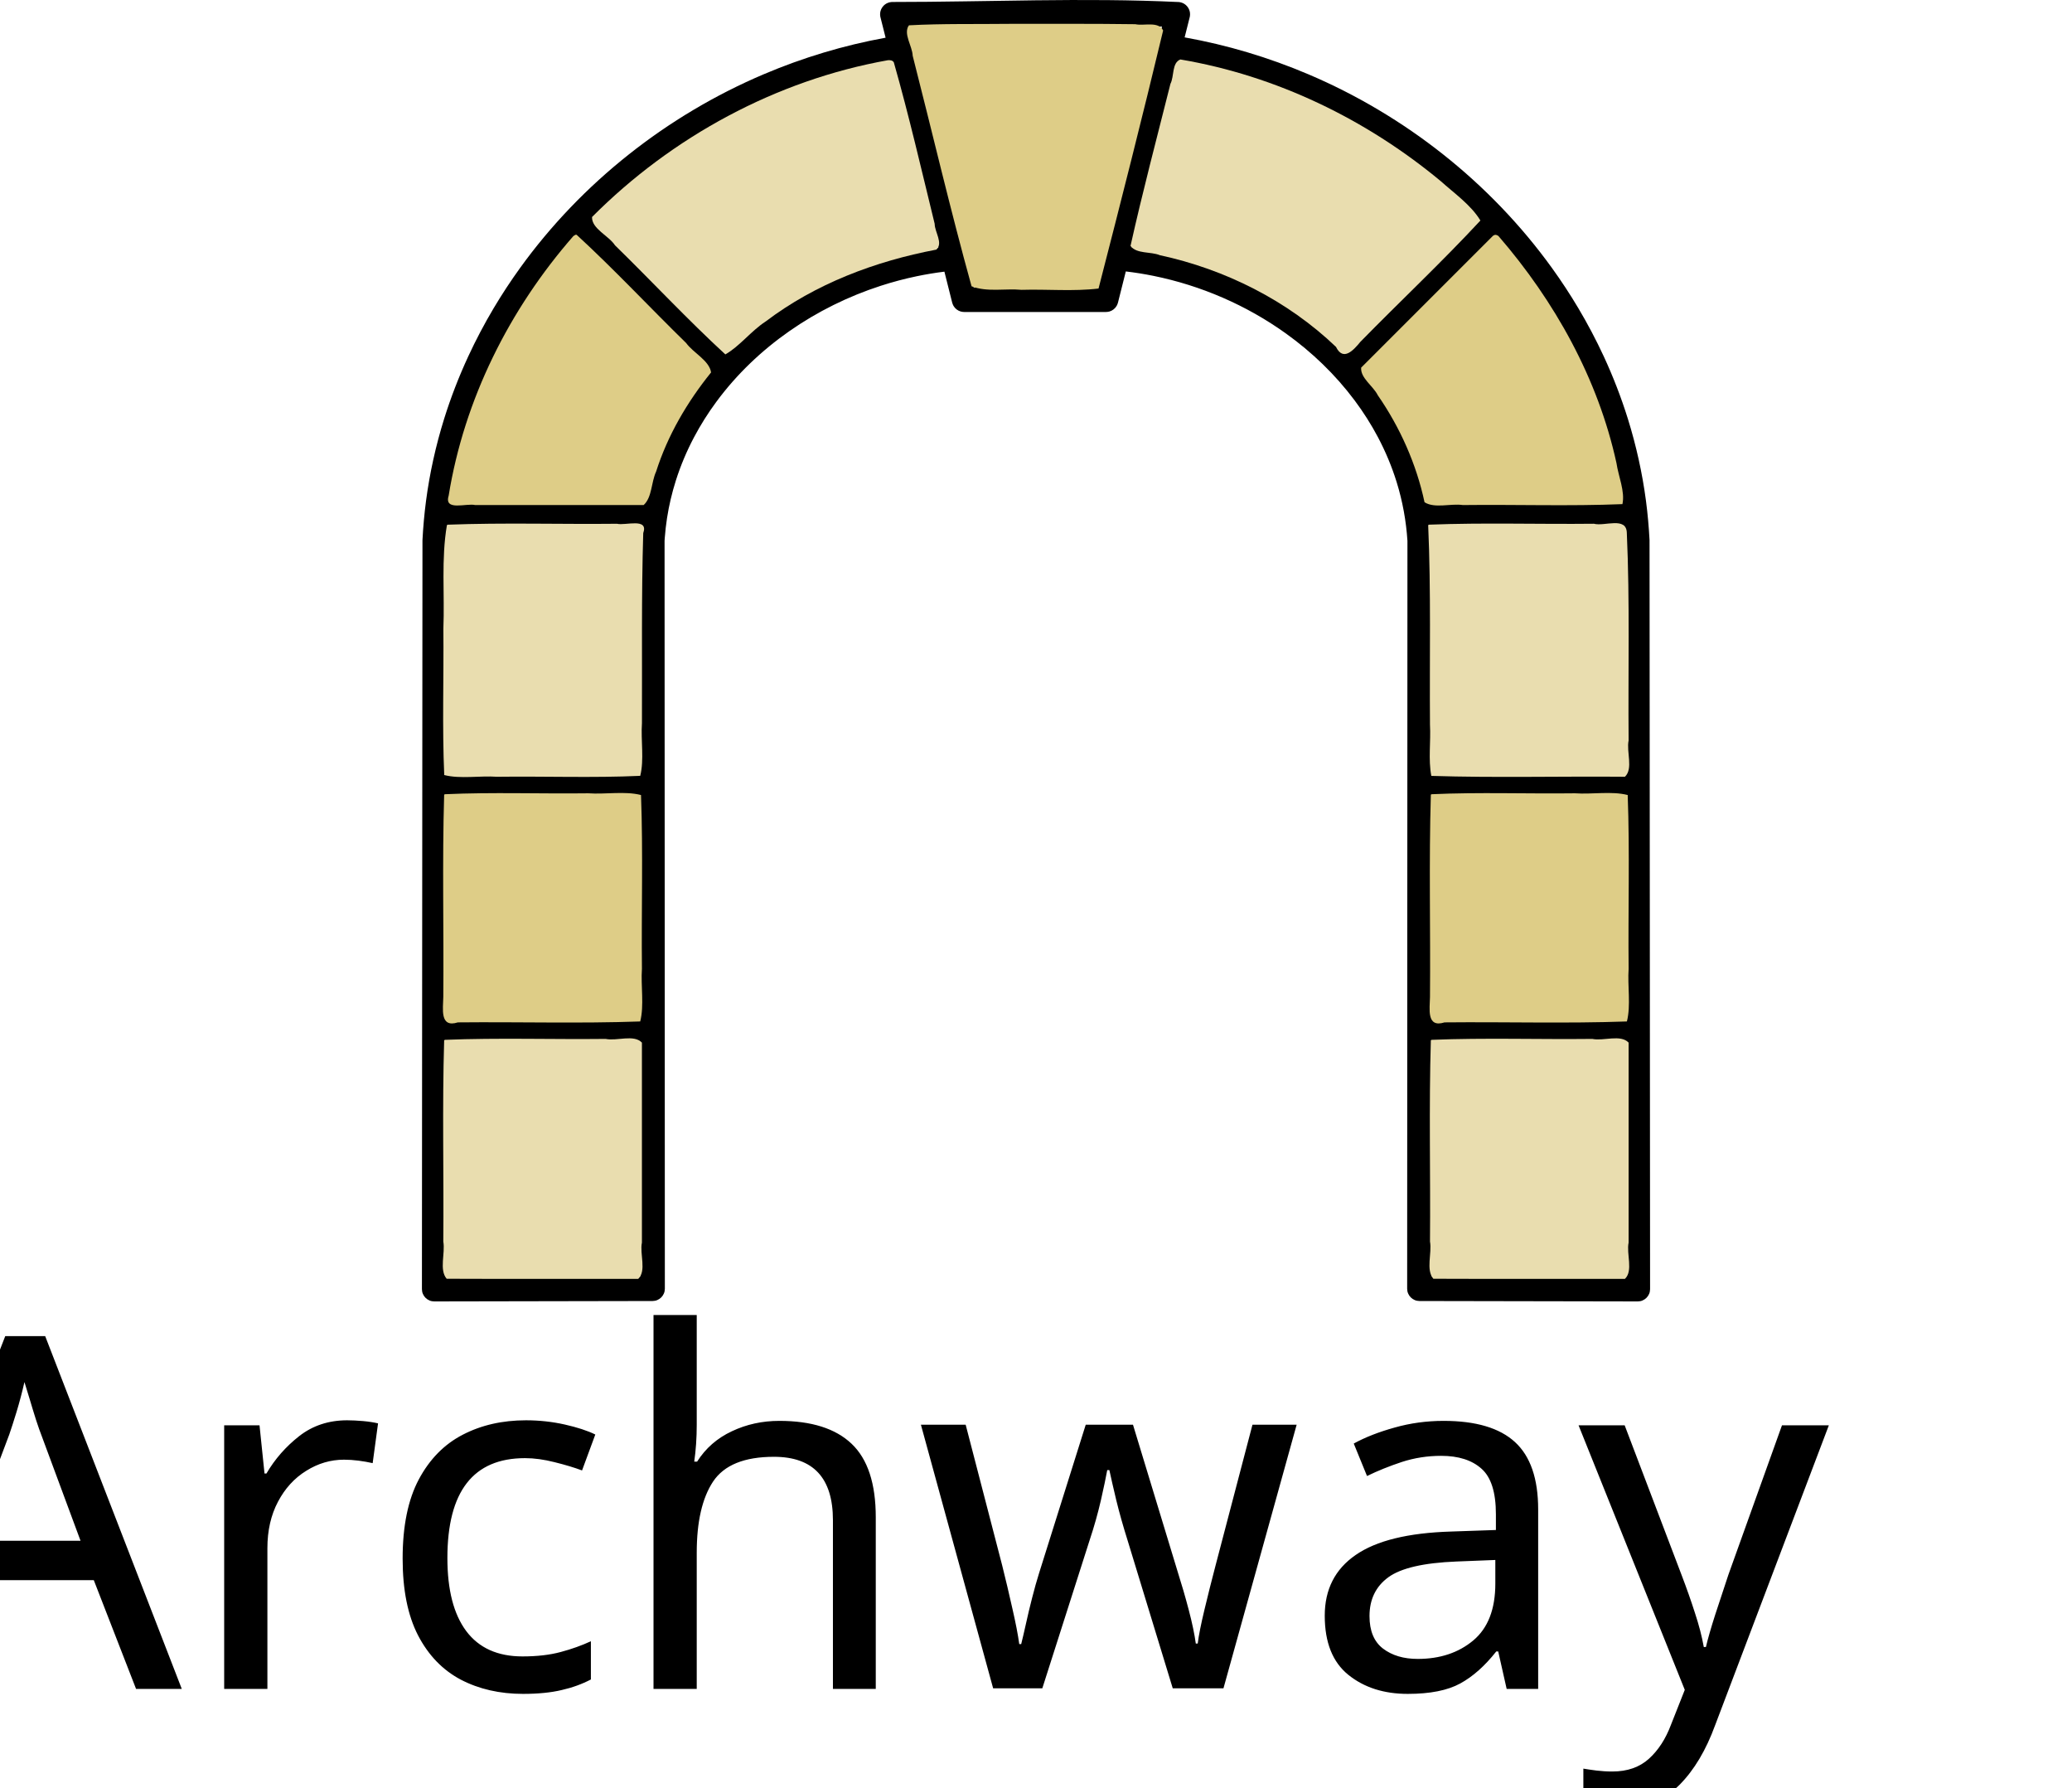
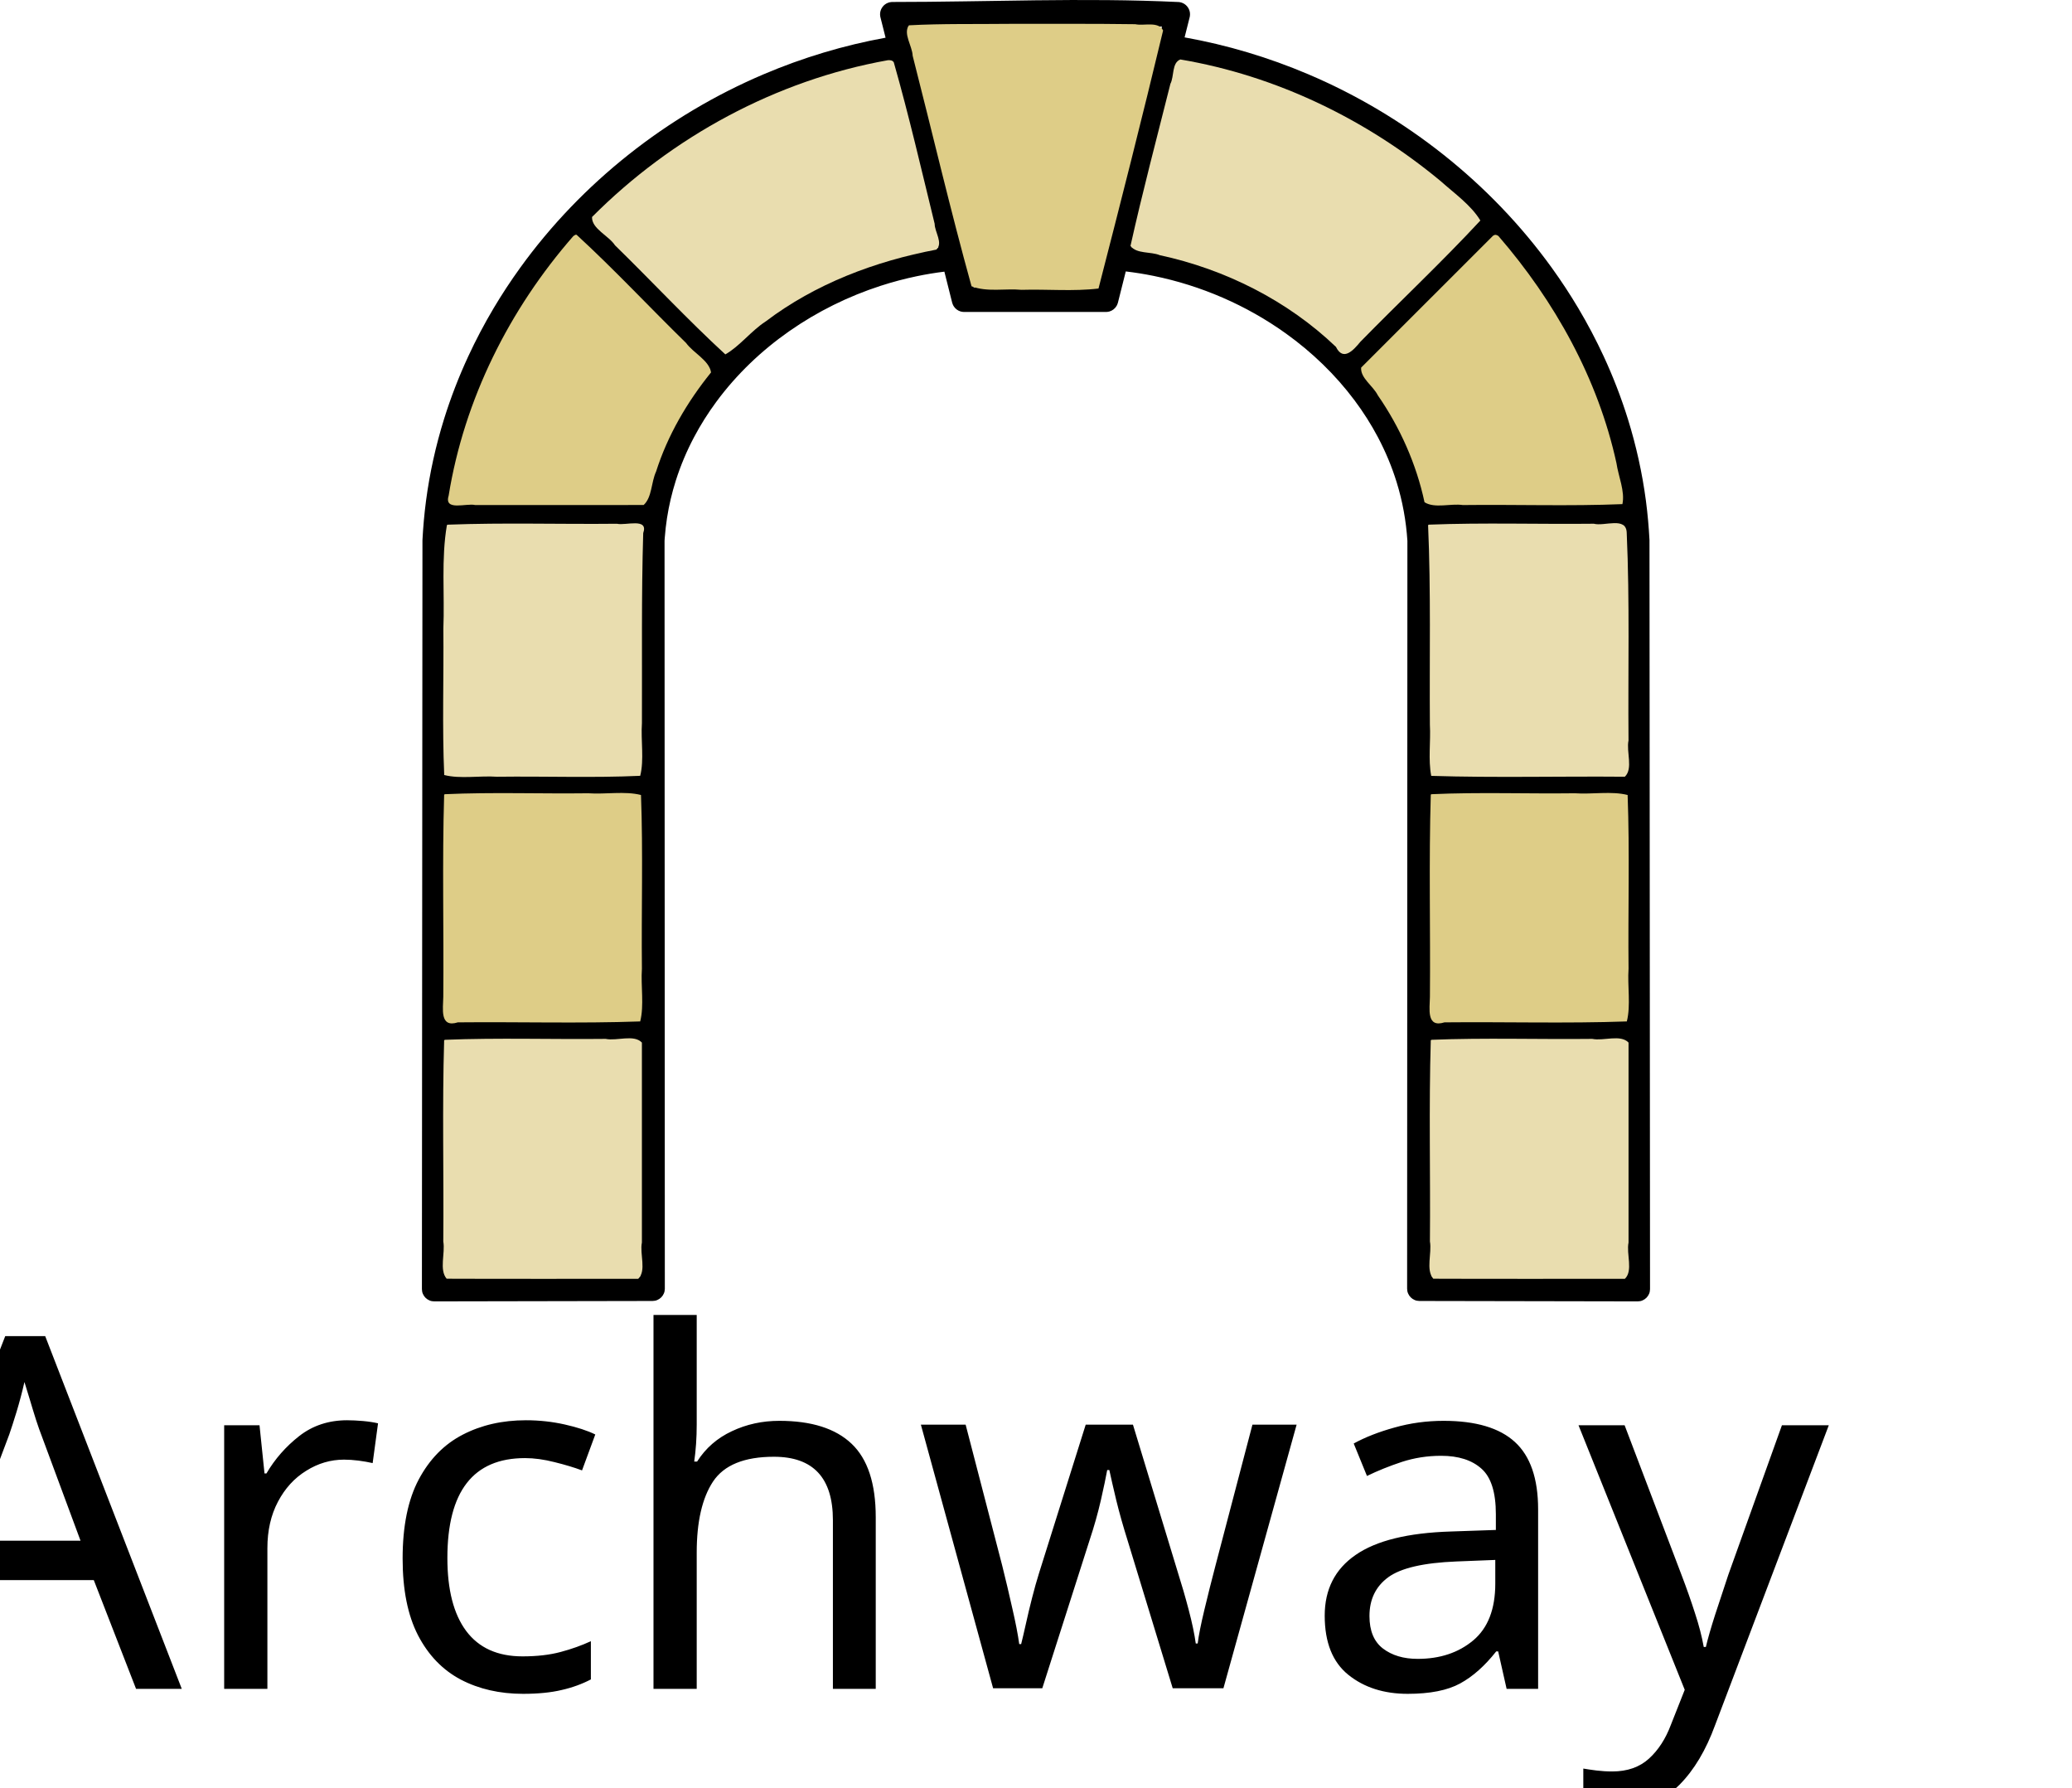
- <svg xmlns="http://www.w3.org/2000/svg" viewBox="0 0 168.535 145.395" version="1.1" xml:space="preserve" style="clip-rule:evenodd;fill-rule:evenodd;stroke-linejoin:round;stroke-miterlimit:1.414" x="0px" y="0px" stroke-miterlimit="1.414" id="svg4" width="168.535" height="145.395">
-   <defs id="defs8" />
-   <text xml:space="preserve" style="font-style:normal;font-weight:normal;font-size:40px;line-height:1.25;font-family:sans-serif;letter-spacing:0px;word-spacing:0px;fill:#000000;fill-opacity:1;stroke:none" x="84.609" y="137.348" id="text10">
-     <tspan id="tspan8" x="84.609" y="137.348" style="font-style:normal;font-variant:normal;font-weight:normal;font-stretch:normal;font-size:40px;font-family:sans-serif;-inkscape-font-specification:'sans-serif, Normal';font-variant-ligatures:normal;font-variant-caps:normal;font-variant-numeric:normal;font-feature-settings:normal;text-align:center;writing-mode:lr-tb;text-anchor:middle">Archway</tspan>
+ <svg xmlns="http://www.w3.org/2000/svg" clip-rule="evenodd" fill-rule="evenodd" stroke-linejoin="round" stroke-miterlimit="1.414" version="1.1" viewBox="0 0 168.54 145.39" xml:space="preserve">
+   <text x="84.609" y="137.348" fill="#000000" font-family="sans-serif" font-size="40px" letter-spacing="0px" word-spacing="0px" style="line-height:1.25" xml:space="preserve">
+     <tspan x="84.609" y="137.348" font-family="sans-serif" font-size="40px" text-align="center" text-anchor="middle" style="font-feature-settings:normal;font-variant-caps:normal;font-variant-ligatures:normal;font-variant-numeric:normal">Archway</tspan>
  </text>
-   <g id="g50" transform="translate(-3.847657,-0.25)">
-     <path id="path2" d="m 93.811,25.623 h -11.542 c -0.096,-0.004 -0.187,-0.013 -0.28,-0.04 -0.243,-0.071 -0.454,-0.235 -0.582,-0.454 -0.049,-0.084 -0.08,-0.17 -0.108,-0.262 l -0.634,-2.524 c -0.755,0.093 -1.507,0.217 -2.252,0.373 -0.989,0.206 -1.966,0.466 -2.927,0.777 -5.26,1.704 -10.073,4.965 -13.369,9.431 -0.676,0.916 -1.286,1.881 -1.818,2.887 -0.596,1.127 -1.094,2.307 -1.479,3.522 -0.317,0.999 -0.557,2.021 -0.718,3.056 -0.081,0.526 -0.14,1.054 -0.181,1.584 l -0.011,0.145 -0.007,0.117 0.023,60.821 c -0.017,0.172 -0.009,0.22 -0.076,0.383 -0.101,0.243 -0.297,0.44 -0.54,0.541 -0.162,0.067 -0.21,0.059 -0.382,0.077 l -17.759,0.033 c -0.172,-0.017 -0.221,-0.008 -0.383,-0.076 -0.244,-0.1 -0.442,-0.297 -0.543,-0.541 -0.067,-0.163 -0.059,-0.211 -0.076,-0.384 l 0.044,-60.913 c 0.057,-1.069 0.15,-2.134 0.29,-3.196 0.298,-2.255 0.792,-4.483 1.468,-6.655 0.543,-1.741 1.203,-3.446 1.97,-5.1 0.62,-1.339 1.31,-2.645 2.064,-3.913 0.667,-1.12 1.383,-2.211 2.146,-3.268 5.001,-6.936 11.957,-12.415 19.821,-15.756 3.181,-1.352 6.511,-2.354 9.912,-2.972 l -0.418,-1.661 c -0.006,-0.031 -0.014,-0.062 -0.019,-0.093 -0.014,-0.095 -0.015,-0.192 -0.002,-0.286 0.049,-0.353 0.288,-0.66 0.618,-0.792 0.089,-0.036 0.182,-0.059 0.278,-0.068 0.031,-0.003 0.063,-0.003 0.095,-0.005 7.769,0 15.547,-0.366 23.307,0.005 0.032,0.005 0.064,0.008 0.095,0.014 0.094,0.018 0.185,0.05 0.27,0.094 0.286,0.148 0.487,0.432 0.531,0.752 0.013,0.094 0.012,0.191 -0.002,0.286 -0.005,0.031 -0.013,0.062 -0.019,0.093 l -0.411,1.635 c 3.451,0.616 6.83,1.627 10.056,2.998 7.864,3.341 14.82,8.82 19.822,15.756 0.762,1.057 1.479,2.148 2.145,3.268 0.754,1.268 1.444,2.574 2.065,3.913 0.766,1.654 1.426,3.359 1.969,5.1 0.676,2.172 1.17,4.4 1.468,6.655 0.14,1.062 0.233,2.127 0.29,3.196 l 0.044,60.913 c -0.017,0.173 -0.009,0.221 -0.076,0.384 -0.101,0.244 -0.299,0.441 -0.543,0.541 -0.162,0.068 -0.211,0.059 -0.383,0.076 l -17.758,-0.033 c -0.173,-0.018 -0.221,-0.01 -0.383,-0.077 -0.243,-0.101 -0.439,-0.298 -0.54,-0.541 -0.067,-0.163 -0.059,-0.211 -0.076,-0.383 l 0.023,-60.821 c -0.104,-1.617 -0.395,-3.218 -0.874,-4.766 -0.392,-1.264 -0.904,-2.489 -1.522,-3.658 -0.554,-1.048 -1.193,-2.052 -1.903,-3.001 -1.563,-2.092 -3.468,-3.921 -5.588,-5.441 -3.206,-2.299 -6.907,-3.899 -10.772,-4.684 -0.745,-0.151 -1.495,-0.271 -2.249,-0.36 l -0.639,2.542 c -0.028,0.092 -0.059,0.178 -0.108,0.262 -0.128,0.219 -0.339,0.383 -0.582,0.454 -0.093,0.027 -0.184,0.036 -0.28,0.04 z m -37.893,59.38 h -15.736 l -0.014,19.085 15.757,-0.03 z m 80.131,0 h -15.736 l -0.007,19.055 15.757,0.03 z m -0.014,-20 h -15.714 l -0.007,18.13 h 15.734 z m -80.124,0 h -15.715 l -0.013,18.13 h 15.734 z m 80.025,-22 h -15.709 c 0.043,0.389 0.076,0.778 0.101,1.169 l -0.007,18.961 h 15.713 l -0.014,-18.902 c -0.022,-0.41 -0.05,-0.819 -0.084,-1.228 z m -79.932,0 h -15.709 c -0.028,0.332 -0.052,0.665 -0.072,0.998 l -0.012,0.23 -0.014,18.902 h 15.713 l -0.007,-18.961 c 0.011,-0.17 0.023,-0.339 0.036,-0.509 0.019,-0.22 0.04,-0.44 0.065,-0.66 z m 69.444,-23.514 -10.84,10.84 c 0.454,0.535 0.887,1.088 1.298,1.658 0.693,0.963 1.318,1.974 1.866,3.026 0.644,1.238 1.18,2.531 1.592,3.864 0.23,0.742 0.421,1.495 0.573,2.256 h 15.796 c -0.262,-1.941 -0.678,-3.861 -1.236,-5.738 -0.731,-2.457 -1.708,-4.839 -2.897,-7.109 -0.654,-1.248 -1.372,-2.462 -2.148,-3.637 -1.203,-1.82 -2.544,-3.544 -4.004,-5.16 z m -74.665,0 c -1.96,2.17 -3.705,4.533 -5.188,7.06 -0.711,1.213 -1.362,2.462 -1.945,3.742 -0.686,1.504 -1.279,3.051 -1.771,4.629 -0.618,1.983 -1.076,4.016 -1.362,6.073 l -0.019,0.14 h 15.796 c 0.182,-0.914 0.422,-1.816 0.715,-2.7 0.44,-1.323 1.001,-2.605 1.668,-3.829 0.593,-1.087 1.269,-2.128 2.016,-3.116 0.299,-0.395 0.61,-0.781 0.93,-1.158 z m 25.588,-14.229 c -3.385,0.605 -6.698,1.607 -9.855,2.97 -5.392,2.327 -10.335,5.708 -14.451,9.898 l 10.82,10.819 c 3.119,-3.19 7.018,-5.612 11.22,-7.098 0.916,-0.323 1.847,-0.603 2.789,-0.837 1.081,-0.269 2.176,-0.478 3.279,-0.624 z m 23.345,-0.025 -3.805,15.136 c 1.367,0.175 2.722,0.442 4.054,0.804 0.936,0.254 1.859,0.553 2.767,0.896 3.968,1.498 7.646,3.84 10.615,6.876 l 10.819,-10.82 c -4.716,-4.8 -10.517,-8.537 -16.841,-10.849 -2.469,-0.903 -5.019,-1.59 -7.609,-2.043 z m -6.685,18.388 5.332,-21.212 h -20.646 l 5.332,21.212 z" />
-     <path id="path3826" d="m 50.49,19.443 c -5.208,5.952 -8.885,13.293 -10.149,21.122 -0.397,1.284 1.462,0.586 2.156,0.759 4.569,-8.06e-4 9.138,-0.002 13.707,-0.002 0.686,-0.626 0.608,-1.85 1.011,-2.718 0.938,-2.946 2.523,-5.653 4.471,-8.066 -0.151,-0.98 -1.432,-1.57 -2.028,-2.392 -2.977,-2.906 -5.844,-5.986 -8.89,-8.784 -0.1,-0.081 -0.186,0.047 -0.278,0.082 z" style="fill:#decd87;stroke-width:0.177" />
-     <path id="path3828" d="m 39.975,64.873 c -0.163,5.461 -0.023,10.975 -0.07,16.456 -0.011,0.945 -0.314,2.543 1.184,2.068 4.939,-0.05 9.922,0.1 14.833,-0.075 0.334,-1.312 0.041,-2.883 0.14,-4.291 -0.05,-4.703 0.1,-9.45 -0.075,-14.125 -1.312,-0.334 -2.883,-0.041 -4.291,-0.14 -3.878,0.05 -7.8,-0.1 -11.651,0.075 z" style="fill:#decd87;stroke-width:0.177" />
-     <path id="path3830" d="m 85.991,2.189 c -2.735,0.033 -5.478,-0.028 -8.209,0.119 -0.495,0.674 0.276,1.683 0.303,2.476 1.599,6.246 3.069,12.548 4.789,18.748 1.26,0.493 2.734,0.166 4.068,0.289 2.08,-0.062 4.22,0.141 6.26,-0.106 1.798,-6.975 3.577,-13.979 5.254,-20.985 -0.38,-0.782 -1.561,-0.354 -2.26,-0.512 -3.402,-0.046 -6.804,-0.028 -10.206,-0.029 z" style="fill:#decd87;stroke-width:0.177" />
-     <path id="path3832" d="m 125.288,19.425 c -3.575,3.574 -7.15,7.149 -10.725,10.723 -0.066,0.851 0.968,1.477 1.355,2.248 1.813,2.621 3.139,5.601 3.801,8.702 0.844,0.524 2.113,0.079 3.119,0.226 4.32,-0.051 8.685,0.101 12.977,-0.075 0.225,-1.03 -0.326,-2.25 -0.486,-3.343 -1.5,-6.861 -5.026,-13.177 -9.599,-18.462 -0.162,-0.112 -0.275,-0.136 -0.443,-0.02 z" style="fill:#decd87;stroke-width:0.177" />
-     <path id="path3834" d="m 120.232,64.873 c -0.163,5.461 -0.023,10.975 -0.07,16.456 -0.011,0.945 -0.314,2.543 1.184,2.068 4.939,-0.05 9.922,0.1 14.833,-0.075 0.334,-1.312 0.041,-2.883 0.14,-4.291 -0.05,-4.703 0.1,-9.45 -0.075,-14.125 -1.312,-0.334 -2.883,-0.041 -4.291,-0.14 -3.878,0.05 -7.8,-0.1 -11.651,0.075 z" style="fill:#decd87;stroke-width:0.177" />
-     <path id="path3838" d="m 120.232,84.849 c -0.163,5.431 -0.023,10.916 -0.07,16.367 0.172,0.96 -0.352,2.306 0.274,3.031 5.191,0.022 10.389,0.003 15.582,0.009 0.691,-0.66 0.108,-2.024 0.3,-2.952 0,-5.421 0,-10.842 0,-16.263 -0.66,-0.691 -2.024,-0.108 -2.952,-0.3 -4.349,0.05 -8.743,-0.1 -13.065,0.075 z" style="fill:#e9ddaf;stroke-width:0.177" />
-     <path id="path3840" d="m 120.014,42.953 c 0.237,5.329 0.106,10.839 0.147,16.235 0.076,1.379 -0.148,2.824 0.109,4.163 5.225,0.163 10.503,0.023 15.749,0.07 0.691,-0.66 0.107,-2.024 0.299,-2.952 -0.049,-5.627 0.106,-11.265 -0.146,-16.885 -0.036,-1.346 -1.816,-0.508 -2.675,-0.74 -4.466,0.05 -8.975,-0.1 -13.413,0.075 z" style="fill:#e9ddaf;stroke-width:0.177" />
-     <path id="path3842" d="m 99.858,5.086 c -0.707,0.276 -0.492,1.381 -0.808,1.982 -1.102,4.389 -2.264,8.769 -3.247,13.184 0.499,0.665 1.636,0.443 2.381,0.751 5.321,1.146 10.398,3.694 14.332,7.459 0.593,1.209 1.433,0.26 1.985,-0.413 3.232,-3.302 6.638,-6.494 9.762,-9.864 -0.748,-1.249 -2.118,-2.208 -3.234,-3.209 C 114.966,9.946 107.643,6.401 99.858,5.086 Z" style="fill:#e9ddaf;stroke-width:0.177" />
-     <path id="path3844" d="M 76.068,5.147 C 66.989,6.766 58.5,11.372 52.004,17.898 c -0.04,0.956 1.353,1.512 1.869,2.304 3.005,2.935 5.899,6.043 8.973,8.87 1.165,-0.657 2.093,-1.906 3.271,-2.671 4.066,-3.082 8.918,-4.907 13.892,-5.851 0.579,-0.52 -0.136,-1.431 -0.136,-2.099 C 78.8,14.068 77.788,9.662 76.551,5.323 76.455,5.15 76.242,5.133 76.068,5.147 Z" style="fill:#e9ddaf;stroke-width:0.177" />
-     <path id="path3846" d="m 40.2,42.953 c -0.474,2.766 -0.176,5.631 -0.289,8.436 0.038,3.959 -0.101,7.961 0.07,11.893 1.312,0.334 2.883,0.041 4.291,0.14 3.878,-0.05 7.8,0.1 11.651,-0.075 0.334,-1.312 0.042,-2.883 0.141,-4.291 0.021,-5.143 -0.05,-10.337 0.104,-15.451 0.453,-1.277 -1.449,-0.592 -2.132,-0.759 -4.583,0.05 -9.21,-0.1 -13.765,0.075 z" style="fill:#e9ddaf;stroke-width:0.177" />
-     <path id="path3848" d="m 39.975,84.849 c -0.163,5.431 -0.023,10.916 -0.07,16.367 0.172,0.96 -0.352,2.306 0.274,3.031 5.191,0.022 10.389,0.003 15.582,0.009 0.691,-0.66 0.108,-2.024 0.3,-2.952 0,-5.421 0,-10.842 0,-16.263 -0.66,-0.691 -2.024,-0.108 -2.952,-0.3 -4.349,0.05 -8.743,-0.1 -13.065,0.075 z" style="fill:#e9ddaf;stroke-width:0.177" />
+   <g transform="translate(-3.8477 -.25)">
+     <path d="m93.811 25.623h-11.542c-0.096-4e-3 -0.187-0.013-0.28-0.04-0.243-0.071-0.454-0.235-0.582-0.454-0.049-0.084-0.08-0.17-0.108-0.262l-0.634-2.524c-0.755 0.093-1.507 0.217-2.252 0.373-0.989 0.206-1.966 0.466-2.927 0.777-5.26 1.704-10.073 4.965-13.369 9.431-0.676 0.916-1.286 1.881-1.818 2.887-0.596 1.127-1.094 2.307-1.479 3.522-0.317 0.999-0.557 2.021-0.718 3.056-0.081 0.526-0.14 1.054-0.181 1.584l-0.011 0.145-7e-3 0.117 0.023 60.821c-0.017 0.172-9e-3 0.22-0.076 0.383-0.101 0.243-0.297 0.44-0.54 0.541-0.162 0.067-0.21 0.059-0.382 0.077l-17.759 0.033c-0.172-0.017-0.221-8e-3 -0.383-0.076-0.244-0.1-0.442-0.297-0.543-0.541-0.067-0.163-0.059-0.211-0.076-0.384l0.044-60.913c0.057-1.069 0.15-2.134 0.29-3.196 0.298-2.255 0.792-4.483 1.468-6.655 0.543-1.741 1.203-3.446 1.97-5.1 0.62-1.339 1.31-2.645 2.064-3.913 0.667-1.12 1.383-2.211 2.146-3.268 5.001-6.936 11.957-12.415 19.821-15.756 3.181-1.352 6.511-2.354 9.912-2.972l-0.418-1.661c-6e-3 -0.031-0.014-0.062-0.019-0.093-0.014-0.095-0.015-0.192-2e-3 -0.286 0.049-0.353 0.288-0.66 0.618-0.792 0.089-0.036 0.182-0.059 0.278-0.068 0.031-3e-3 0.063-3e-3 0.095-5e-3 7.769 0 15.547-0.366 23.307 5e-3 0.032 5e-3 0.064 8e-3 0.095 0.014 0.094 0.018 0.185 0.05 0.27 0.094 0.286 0.148 0.487 0.432 0.531 0.752 0.013 0.094 0.012 0.191-2e-3 0.286-5e-3 0.031-0.013 0.062-0.019 0.093l-0.411 1.635c3.451 0.616 6.83 1.627 10.056 2.998 7.864 3.341 14.82 8.82 19.822 15.756 0.762 1.057 1.479 2.148 2.145 3.268 0.754 1.268 1.444 2.574 2.065 3.913 0.766 1.654 1.426 3.359 1.969 5.1 0.676 2.172 1.17 4.4 1.468 6.655 0.14 1.062 0.233 2.127 0.29 3.196l0.044 60.913c-0.017 0.173-9e-3 0.221-0.076 0.384-0.101 0.244-0.299 0.441-0.543 0.541-0.162 0.068-0.211 0.059-0.383 0.076l-17.758-0.033c-0.173-0.018-0.221-0.01-0.383-0.077-0.243-0.101-0.439-0.298-0.54-0.541-0.067-0.163-0.059-0.211-0.076-0.383l0.023-60.821c-0.104-1.617-0.395-3.218-0.874-4.766-0.392-1.264-0.904-2.489-1.522-3.658-0.554-1.048-1.193-2.052-1.903-3.001-1.563-2.092-3.468-3.921-5.588-5.441-3.206-2.299-6.907-3.899-10.772-4.684-0.745-0.151-1.495-0.271-2.249-0.36l-0.639 2.542c-0.028 0.092-0.059 0.178-0.108 0.262-0.128 0.219-0.339 0.383-0.582 0.454-0.093 0.027-0.184 0.036-0.28 0.04zm-37.893 59.38h-15.736l-0.014 19.085 15.757-0.03zm80.131 0h-15.736l-7e-3 19.055 15.757 0.03zm-0.014-20h-15.714l-7e-3 18.13h15.734zm-80.124 0h-15.715l-0.013 18.13h15.734zm80.025-22h-15.709c0.043 0.389 0.076 0.778 0.101 1.169l-7e-3 18.961h15.713l-0.014-18.902c-0.022-0.41-0.05-0.819-0.084-1.228zm-79.932 0h-15.709c-0.028 0.332-0.052 0.665-0.072 0.998l-0.012 0.23-0.014 18.902h15.713l-7e-3 -18.961c0.011-0.17 0.023-0.339 0.036-0.509 0.019-0.22 0.04-0.44 0.065-0.66zm69.444-23.514-10.84 10.84c0.454 0.535 0.887 1.088 1.298 1.658 0.693 0.963 1.318 1.974 1.866 3.026 0.644 1.238 1.18 2.531 1.592 3.864 0.23 0.742 0.421 1.495 0.573 2.256h15.796c-0.262-1.941-0.678-3.861-1.236-5.738-0.731-2.457-1.708-4.839-2.897-7.109-0.654-1.248-1.372-2.462-2.148-3.637-1.203-1.82-2.544-3.544-4.004-5.16zm-74.665 0c-1.96 2.17-3.705 4.533-5.188 7.06-0.711 1.213-1.362 2.462-1.945 3.742-0.686 1.504-1.279 3.051-1.771 4.629-0.618 1.983-1.076 4.016-1.362 6.073l-0.019 0.14h15.796c0.182-0.914 0.422-1.816 0.715-2.7 0.44-1.323 1.001-2.605 1.668-3.829 0.593-1.087 1.269-2.128 2.016-3.116 0.299-0.395 0.61-0.781 0.93-1.158zm25.588-14.229c-3.385 0.605-6.698 1.607-9.855 2.97-5.392 2.327-10.335 5.708-14.451 9.898l10.82 10.819c3.119-3.19 7.018-5.612 11.22-7.098 0.916-0.323 1.847-0.603 2.789-0.837 1.081-0.269 2.176-0.478 3.279-0.624zm23.345-0.025-3.805 15.136c1.367 0.175 2.722 0.442 4.054 0.804 0.936 0.254 1.859 0.553 2.767 0.896 3.968 1.498 7.646 3.84 10.615 6.876l10.819-10.82c-4.716-4.8-10.517-8.537-16.841-10.849-2.469-0.903-5.019-1.59-7.609-2.043zm-6.685 18.388 5.332-21.212h-20.646l5.332 21.212z" />
+     <path d="m50.49 19.443c-5.208 5.952-8.885 13.293-10.149 21.122-0.397 1.284 1.462 0.586 2.155 0.759 4.569-8.06e-4 9.138-0.002 13.707-0.002 0.686-0.626 0.608-1.85 1.011-2.718 0.938-2.946 2.523-5.653 4.471-8.066-0.151-0.98-1.432-1.57-2.028-2.392-2.977-2.906-5.844-5.986-8.89-8.784-0.1-0.081-0.186 0.047-0.278 0.082z" fill="#decd87" stroke-width=".177" />
+     <path d="m39.975 64.873c-0.163 5.461-0.023 10.975-0.07 16.456-0.011 0.945-0.314 2.543 1.184 2.068 4.939-0.05 9.922 0.1 14.833-0.075 0.334-1.312 0.041-2.883 0.14-4.291-0.05-4.703 0.1-9.45-0.075-14.125-1.312-0.334-2.883-0.041-4.291-0.14-3.878 0.05-7.8-0.1-11.651 0.075z" fill="#decd87" stroke-width=".177" />
+     <path d="m85.991 2.189c-2.735 0.033-5.478-0.028-8.209 0.119-0.495 0.674 0.276 1.683 0.303 2.476 1.599 6.246 3.07 12.548 4.789 18.748 1.26 0.493 2.734 0.166 4.068 0.289 2.08-0.062 4.221 0.141 6.26-0.106 1.798-6.975 3.577-13.979 5.254-20.985-0.38-0.782-1.561-0.354-2.26-0.512-3.402-0.046-6.804-0.028-10.206-0.029z" fill="#decd87" stroke-width=".177" />
+     <path d="m125.29 19.425c-3.575 3.574-7.15 7.149-10.725 10.723-0.066 0.851 0.968 1.477 1.355 2.248 1.813 2.621 3.139 5.601 3.801 8.702 0.844 0.524 2.113 0.079 3.119 0.227 4.32-0.051 8.685 0.101 12.977-0.075 0.225-1.03-0.326-2.25-0.486-3.343-1.5-6.861-5.026-13.177-9.599-18.462-0.162-0.112-0.275-0.136-0.443-0.02z" fill="#decd87" stroke-width=".177" />
+     <path d="m120.23 64.873c-0.163 5.461-0.023 10.975-0.07 16.456-0.011 0.945-0.314 2.543 1.184 2.068 4.939-0.05 9.922 0.1 14.833-0.075 0.334-1.312 0.041-2.883 0.14-4.291-0.05-4.703 0.1-9.45-0.075-14.125-1.312-0.334-2.883-0.041-4.291-0.14-3.878 0.05-7.8-0.1-11.651 0.075z" fill="#decd87" stroke-width=".177" />
+     <path d="m120.23 84.849c-0.163 5.431-0.023 10.916-0.07 16.367 0.172 0.96-0.352 2.306 0.274 3.031 5.191 0.022 10.389 3e-3 15.582 9e-3 0.691-0.66 0.108-2.024 0.3-2.952v-16.263c-0.66-0.691-2.024-0.108-2.952-0.3-4.349 0.05-8.743-0.1-13.065 0.075z" fill="#e9ddaf" stroke-width=".177" />
+     <path d="m120.01 42.953c0.237 5.329 0.106 10.839 0.147 16.235 0.076 1.379-0.148 2.825 0.109 4.163 5.225 0.163 10.503 0.023 15.749 0.07 0.691-0.66 0.107-2.024 0.299-2.952-0.049-5.627 0.106-11.265-0.146-16.885-0.036-1.346-1.816-0.508-2.675-0.74-4.465 0.05-8.975-0.1-13.413 0.075z" fill="#e9ddaf" stroke-width=".177" />
+     <path d="m99.858 5.086c-0.707 0.276-0.492 1.381-0.808 1.982-1.102 4.389-2.264 8.769-3.247 13.184 0.499 0.665 1.636 0.443 2.381 0.751 5.321 1.146 10.398 3.694 14.332 7.459 0.593 1.209 1.433 0.26 1.985-0.413 3.232-3.302 6.638-6.494 9.762-9.864-0.748-1.249-2.118-2.208-3.234-3.209-6.064-5.03-13.387-8.575-21.171-9.89z" fill="#e9ddaf" stroke-width=".177" />
+     <path d="m76.068 5.147c-9.078 1.62-17.568 6.225-24.063 12.751-0.04 0.956 1.353 1.512 1.869 2.304 3.005 2.935 5.899 6.043 8.973 8.87 1.165-0.657 2.093-1.906 3.271-2.671 4.066-3.082 8.918-4.907 13.892-5.851 0.579-0.52-0.136-1.431-0.136-2.099-1.073-4.383-2.086-8.789-3.323-13.128-0.096-0.173-0.308-0.19-0.483-0.176z" fill="#e9ddaf" stroke-width=".177" />
+     <path d="m40.2 42.953c-0.474 2.766-0.176 5.631-0.289 8.436 0.038 3.959-0.101 7.962 0.07 11.893 1.312 0.334 2.883 0.041 4.291 0.14 3.878-0.05 7.8 0.1 11.651-0.075 0.334-1.312 0.042-2.883 0.141-4.291 0.021-5.143-0.05-10.337 0.104-15.451 0.453-1.277-1.449-0.592-2.132-0.759-4.583 0.05-9.21-0.1-13.765 0.075z" fill="#e9ddaf" stroke-width=".177" />
+     <path d="m39.975 84.849c-0.163 5.431-0.023 10.916-0.07 16.367 0.172 0.96-0.352 2.306 0.274 3.031 5.191 0.022 10.389 3e-3 15.582 9e-3 0.691-0.66 0.108-2.024 0.3-2.952v-16.263c-0.66-0.691-2.024-0.108-2.952-0.3-4.349 0.05-8.743-0.1-13.065 0.075z" fill="#e9ddaf" stroke-width=".177" />
  </g>
</svg>
